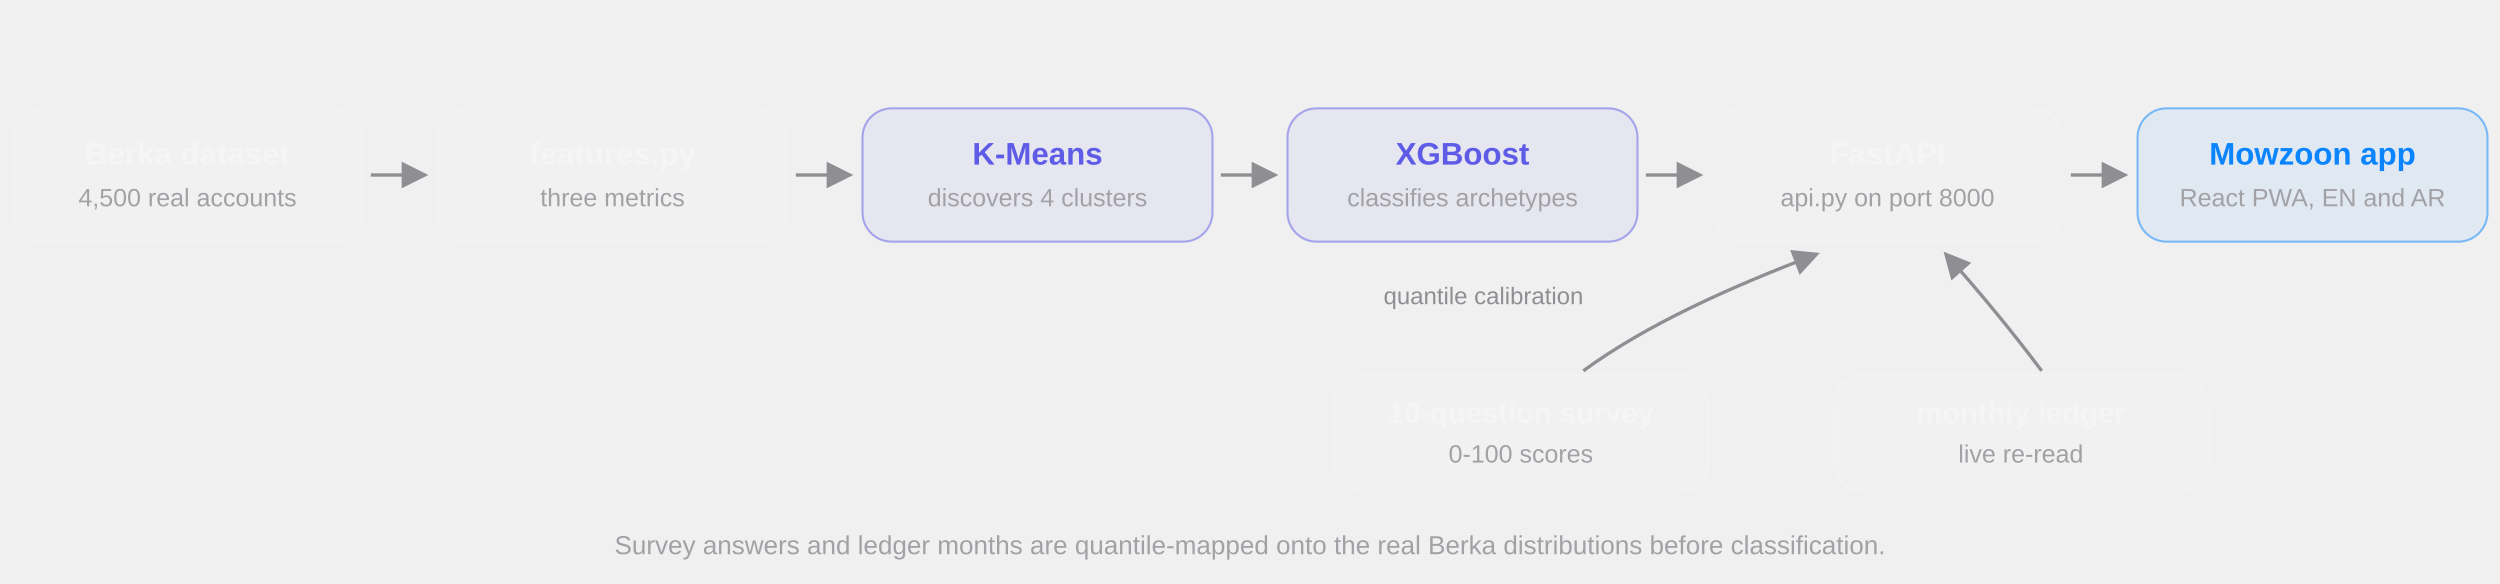
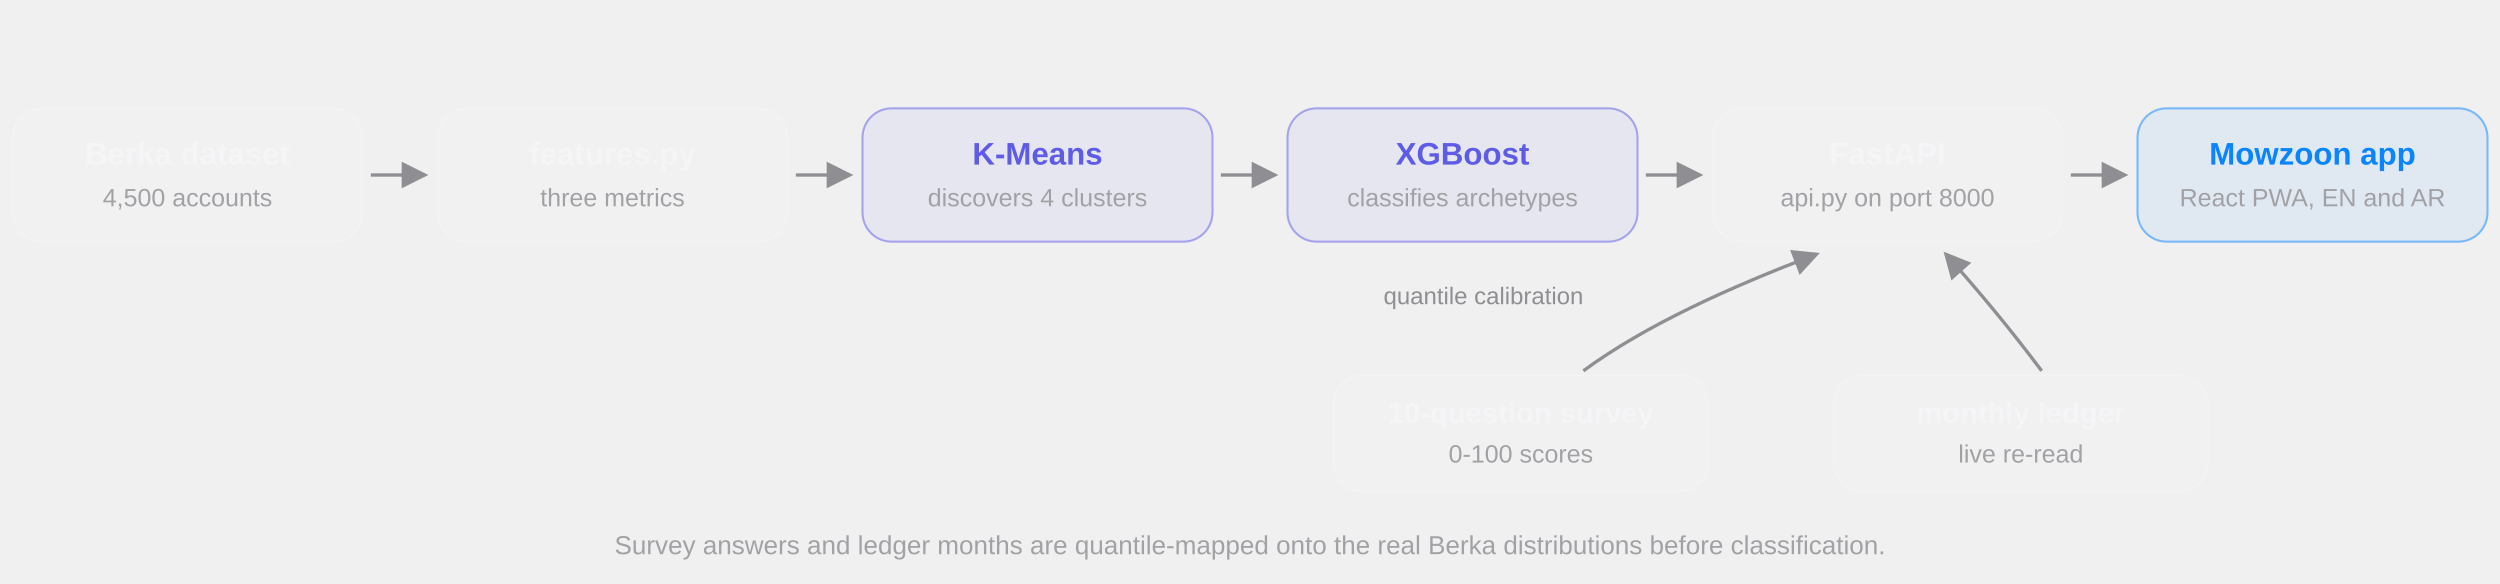
<svg xmlns="http://www.w3.org/2000/svg" width="1200" height="280" viewBox="0 0 1200 280" fill="none" font-family="'Segoe UI', -apple-system, 'Helvetica Neue', Arial, sans-serif">
  <defs>
    <marker id="ah" markerWidth="8" markerHeight="8" refX="7" refY="4" orient="auto">
      <path d="M0 0 L8 4 L0 8 Z" fill="#8e8e93" />
    </marker>
  </defs>
  <rect x="6" y="52" width="168" height="64" rx="14" fill="#ffffff" fill-opacity="0.05" stroke="#ffffff" stroke-opacity="0.15" />
  <text x="90" y="79" text-anchor="middle" font-size="15" font-weight="650" fill="#f5f5f7">Berka dataset</text>
-   <text x="90" y="99" text-anchor="middle" font-size="12" fill="#a1a1a6">4,500 real accounts</text>
+   <text x="90" y="99" text-anchor="middle" font-size="12" fill="#a1a1a6">4,500 accounts</text>
  <rect x="210" y="52" width="168" height="64" rx="14" fill="#ffffff" fill-opacity="0.05" stroke="#ffffff" stroke-opacity="0.15" />
  <text x="294" y="79" text-anchor="middle" font-size="15" font-weight="650" fill="#f5f5f7">features.py</text>
  <text x="294" y="99" text-anchor="middle" font-size="12" fill="#a1a1a6">three metrics</text>
  <rect x="414" y="52" width="168" height="64" rx="14" fill="#5e5ce6" fill-opacity="0.07" stroke="#5e5ce6" stroke-opacity="0.5" />
  <text x="498" y="79" text-anchor="middle" font-size="15" font-weight="650" fill="#5e5ce6">K-Means</text>
  <text x="498" y="99" text-anchor="middle" font-size="12" fill="#a1a1a6">discovers 4 clusters</text>
  <rect x="618" y="52" width="168" height="64" rx="14" fill="#5e5ce6" fill-opacity="0.07" stroke="#5e5ce6" stroke-opacity="0.5" />
  <text x="702" y="79" text-anchor="middle" font-size="15" font-weight="650" fill="#5e5ce6">XGBoost</text>
  <text x="702" y="99" text-anchor="middle" font-size="12" fill="#a1a1a6">classifies archetypes</text>
  <rect x="822" y="52" width="168" height="64" rx="14" fill="#ffffff" fill-opacity="0.05" stroke="#ffffff" stroke-opacity="0.15" />
  <text x="906" y="79" text-anchor="middle" font-size="15" font-weight="650" fill="#f5f5f7">FastAPI</text>
  <text x="906" y="99" text-anchor="middle" font-size="12" fill="#a1a1a6">api.py on port 8000</text>
  <rect x="1026" y="52" width="168" height="64" rx="14" fill="#0a84ff" fill-opacity="0.07" stroke="#0a84ff" stroke-opacity="0.5" />
  <text x="1110" y="79" text-anchor="middle" font-size="15" font-weight="650" fill="#0a84ff">Mowzoon app</text>
  <text x="1110" y="99" text-anchor="middle" font-size="12" fill="#a1a1a6">React PWA, EN and AR</text>
  <line x1="178" y1="84" x2="204" y2="84" stroke="#8e8e93" stroke-width="1.6" marker-end="url(#ah)" />
  <line x1="382" y1="84" x2="408" y2="84" stroke="#8e8e93" stroke-width="1.6" marker-end="url(#ah)" />
  <line x1="586" y1="84" x2="612" y2="84" stroke="#8e8e93" stroke-width="1.6" marker-end="url(#ah)" />
  <line x1="790" y1="84" x2="816" y2="84" stroke="#8e8e93" stroke-width="1.6" marker-end="url(#ah)" />
  <line x1="994" y1="84" x2="1020" y2="84" stroke="#8e8e93" stroke-width="1.6" marker-end="url(#ah)" />
  <rect x="640" y="180" width="180" height="56" rx="14" fill="#ffffff" fill-opacity="0.05" stroke="#ffffff" stroke-opacity="0.15" />
  <text x="730" y="203" text-anchor="middle" font-size="14" font-weight="650" fill="#f5f5f7">10-question survey</text>
  <text x="730" y="222" text-anchor="middle" font-size="12" fill="#a1a1a6">0-100 scores</text>
  <rect x="880" y="180" width="180" height="56" rx="14" fill="#ffffff" fill-opacity="0.05" stroke="#ffffff" stroke-opacity="0.15" />
  <text x="970" y="203" text-anchor="middle" font-size="14" font-weight="650" fill="#f5f5f7">monthly ledger</text>
  <text x="970" y="222" text-anchor="middle" font-size="12" fill="#a1a1a6">live re-read</text>
  <path d="M760 178 C790 156 830 138 872 122" stroke="#8e8e93" stroke-width="1.6" fill="none" marker-end="url(#ah)" />
  <path d="M980 178 C965 158 950 140 934 122" stroke="#8e8e93" stroke-width="1.6" fill="none" marker-end="url(#ah)" />
  <text x="760" y="146" text-anchor="end" font-size="11.5" fill="#8e8e93">quantile calibration</text>
  <text x="600" y="266" text-anchor="middle" font-size="12.5" fill="#a1a1a6">Survey answers and ledger months are quantile-mapped onto the real Berka distributions before classification.</text>
</svg>
